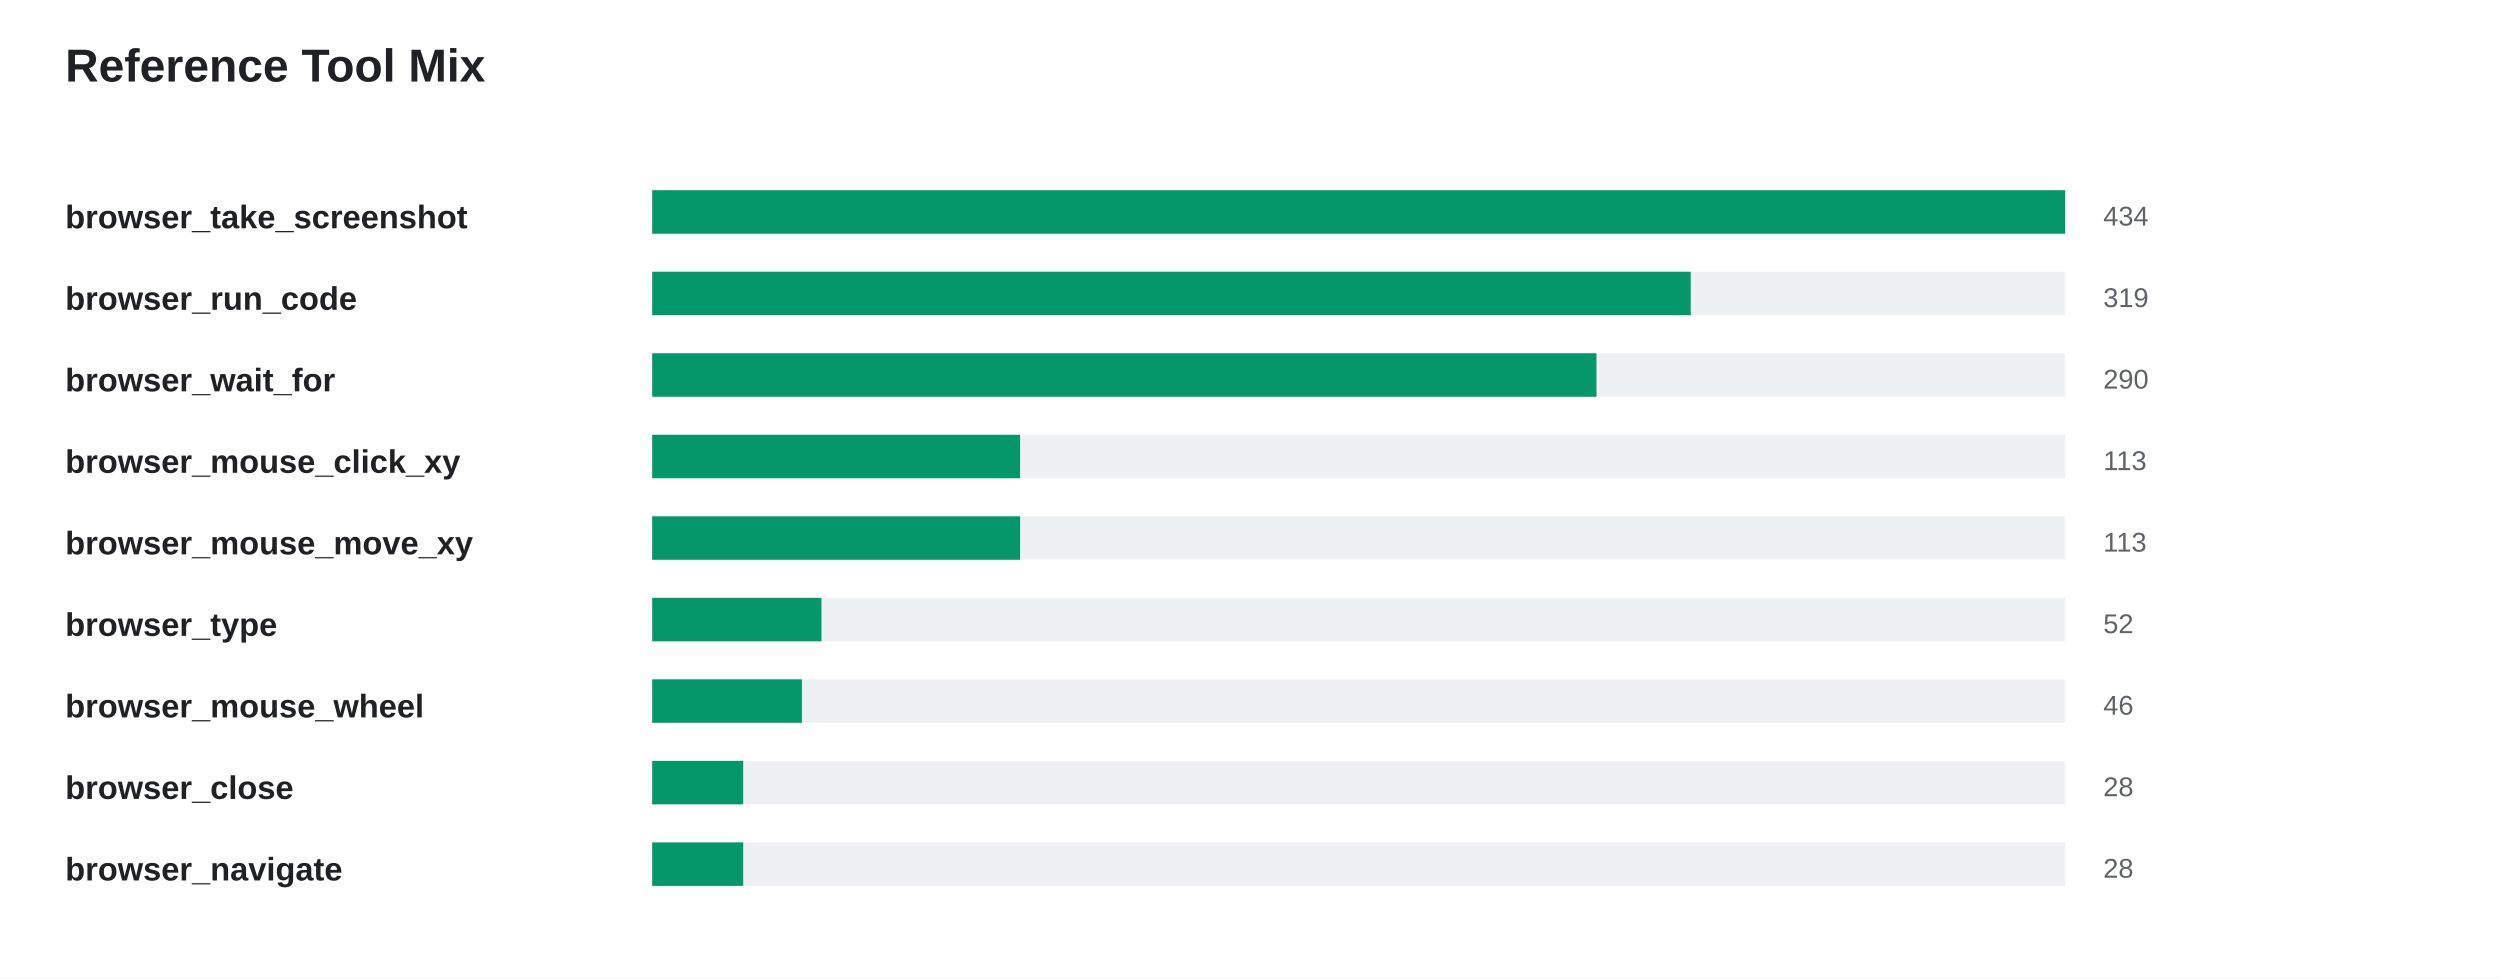
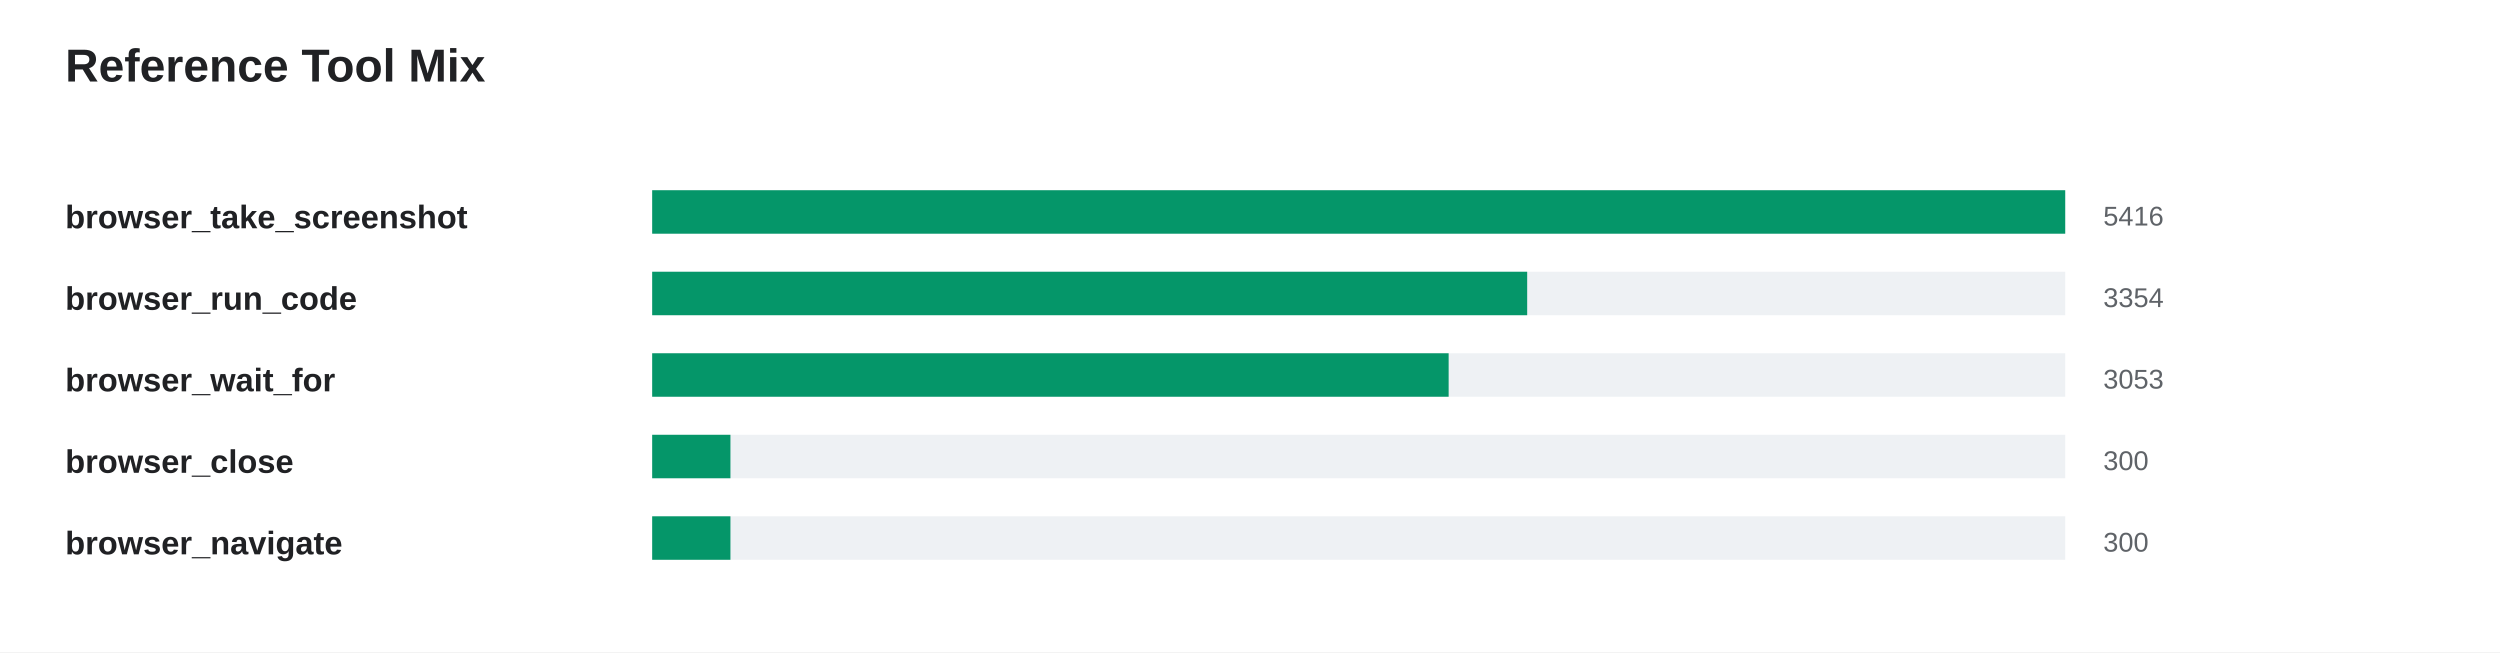
- <svg xmlns="http://www.w3.org/2000/svg" width="920" height="360" viewBox="0 0 920 360">
+ <svg xmlns="http://www.w3.org/2000/svg" width="920" height="240" viewBox="0 0 920 240">
  <style>text{font-family:Arial,sans-serif;font-size:12px;fill:#202124}.title{font-size:17px;font-weight:700}.small{font-size:10px;fill:#5f6368}.label{font-weight:700}</style>
  <rect width="100%" height="100%" fill="#fff" />
  <text class="title" x="24" y="30">Reference Tool Mix</text>
  <text class="label" x="24" y="84">browser_take_screenshot</text>
  <rect x="240" y="70" width="520" height="16" fill="#eef1f4" />
  <rect x="240" y="70" width="520.0" height="16" fill="#059669" />
-   <text class="small" x="774" y="83">434</text>
+   <text class="small" x="774" y="83">5416</text>
  <text class="label" x="24" y="114">browser_run_code</text>
  <rect x="240" y="100" width="520" height="16" fill="#eef1f4" />
-   <rect x="240" y="100" width="382.2" height="16" fill="#059669" />
-   <text class="small" x="774" y="113">319</text>
+   <rect x="240" y="100" width="322.0" height="16" fill="#059669" />
+   <text class="small" x="774" y="113">3354</text>
  <text class="label" x="24" y="144">browser_wait_for</text>
  <rect x="240" y="130" width="520" height="16" fill="#eef1f4" />
-   <rect x="240" y="130" width="347.5" height="16" fill="#059669" />
-   <text class="small" x="774" y="143">290</text>
-   <text class="label" x="24" y="174">browser_mouse_click_xy</text>
+   <rect x="240" y="130" width="293.1" height="16" fill="#059669" />
+   <text class="small" x="774" y="143">3053</text>
+   <text class="label" x="24" y="174">browser_close</text>
  <rect x="240" y="160" width="520" height="16" fill="#eef1f4" />
-   <rect x="240" y="160" width="135.4" height="16" fill="#059669" />
-   <text class="small" x="774" y="173">113</text>
-   <text class="label" x="24" y="204">browser_mouse_move_xy</text>
+   <rect x="240" y="160" width="28.8" height="16" fill="#059669" />
+   <text class="small" x="774" y="173">300</text>
+   <text class="label" x="24" y="204">browser_navigate</text>
  <rect x="240" y="190" width="520" height="16" fill="#eef1f4" />
-   <rect x="240" y="190" width="135.4" height="16" fill="#059669" />
-   <text class="small" x="774" y="203">113</text>
-   <text class="label" x="24" y="234">browser_type</text>
-   <rect x="240" y="220" width="520" height="16" fill="#eef1f4" />
-   <rect x="240" y="220" width="62.3" height="16" fill="#059669" />
-   <text class="small" x="774" y="233">52</text>
-   <text class="label" x="24" y="264">browser_mouse_wheel</text>
-   <rect x="240" y="250" width="520" height="16" fill="#eef1f4" />
-   <rect x="240" y="250" width="55.1" height="16" fill="#059669" />
-   <text class="small" x="774" y="263">46</text>
-   <text class="label" x="24" y="294">browser_close</text>
-   <rect x="240" y="280" width="520" height="16" fill="#eef1f4" />
-   <rect x="240" y="280" width="33.5" height="16" fill="#059669" />
-   <text class="small" x="774" y="293">28</text>
-   <text class="label" x="24" y="324">browser_navigate</text>
-   <rect x="240" y="310" width="520" height="16" fill="#eef1f4" />
-   <rect x="240" y="310" width="33.5" height="16" fill="#059669" />
-   <text class="small" x="774" y="323">28</text>
+   <rect x="240" y="190" width="28.8" height="16" fill="#059669" />
+   <text class="small" x="774" y="203">300</text>
</svg>
